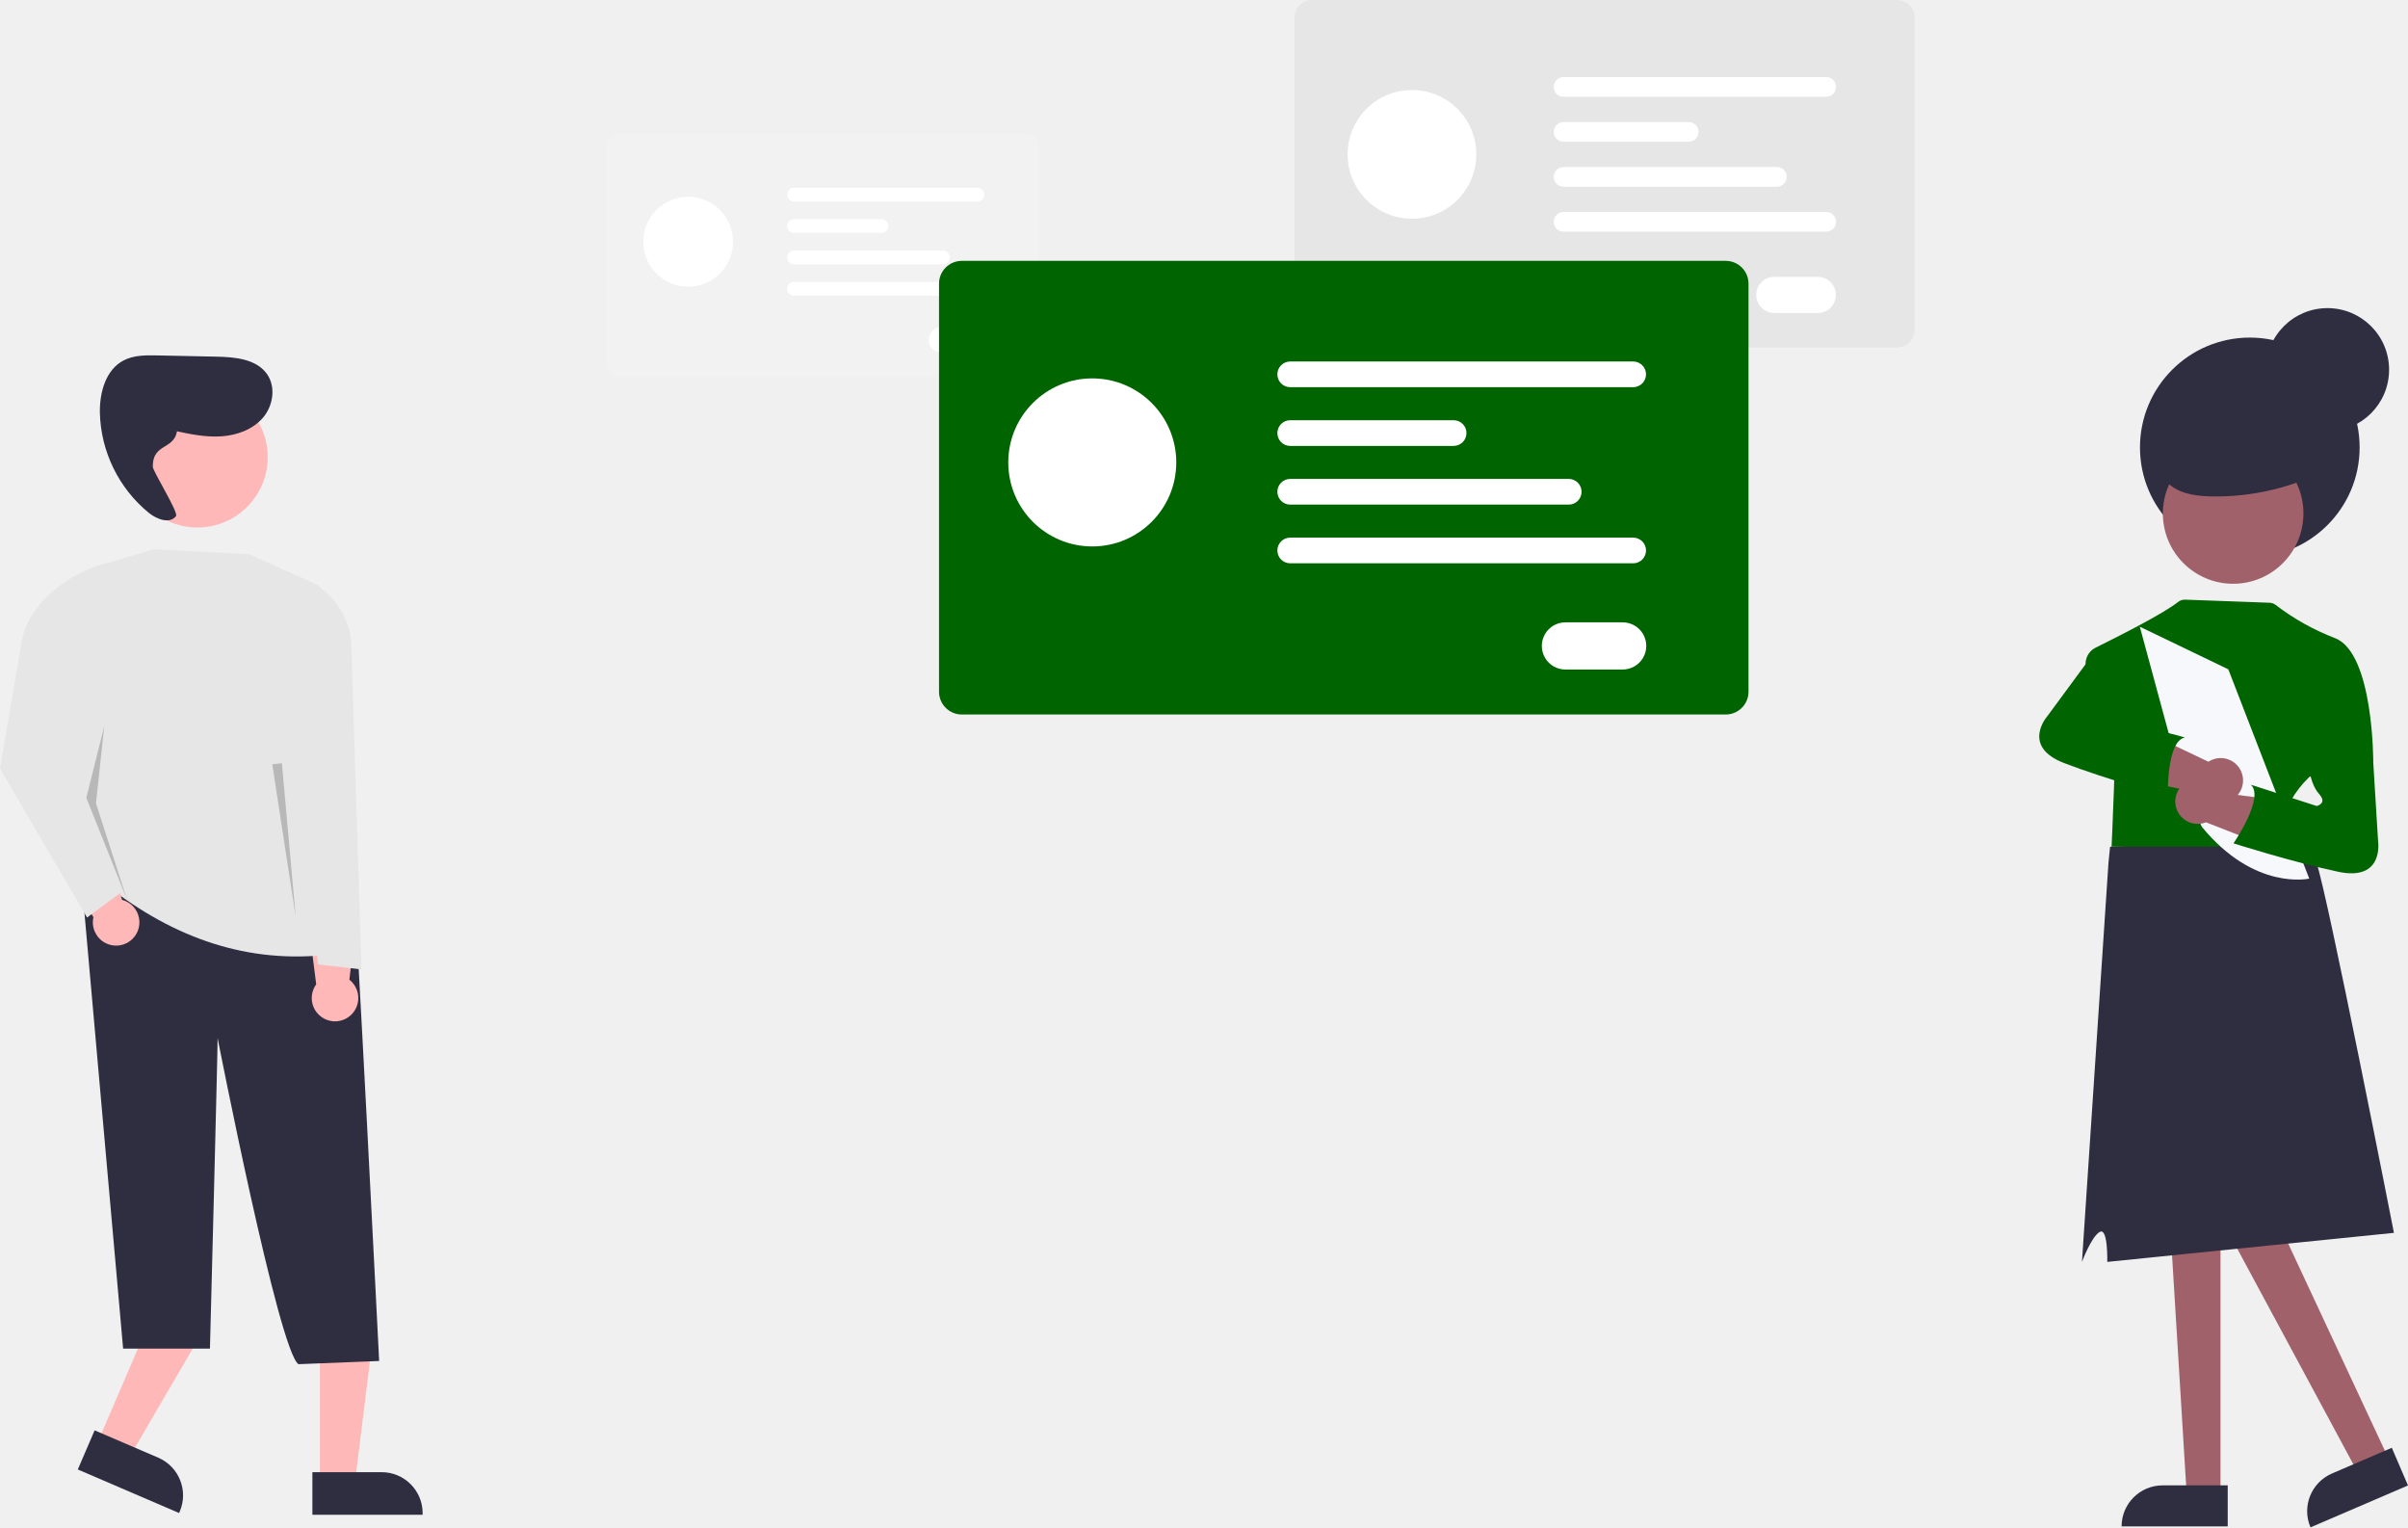
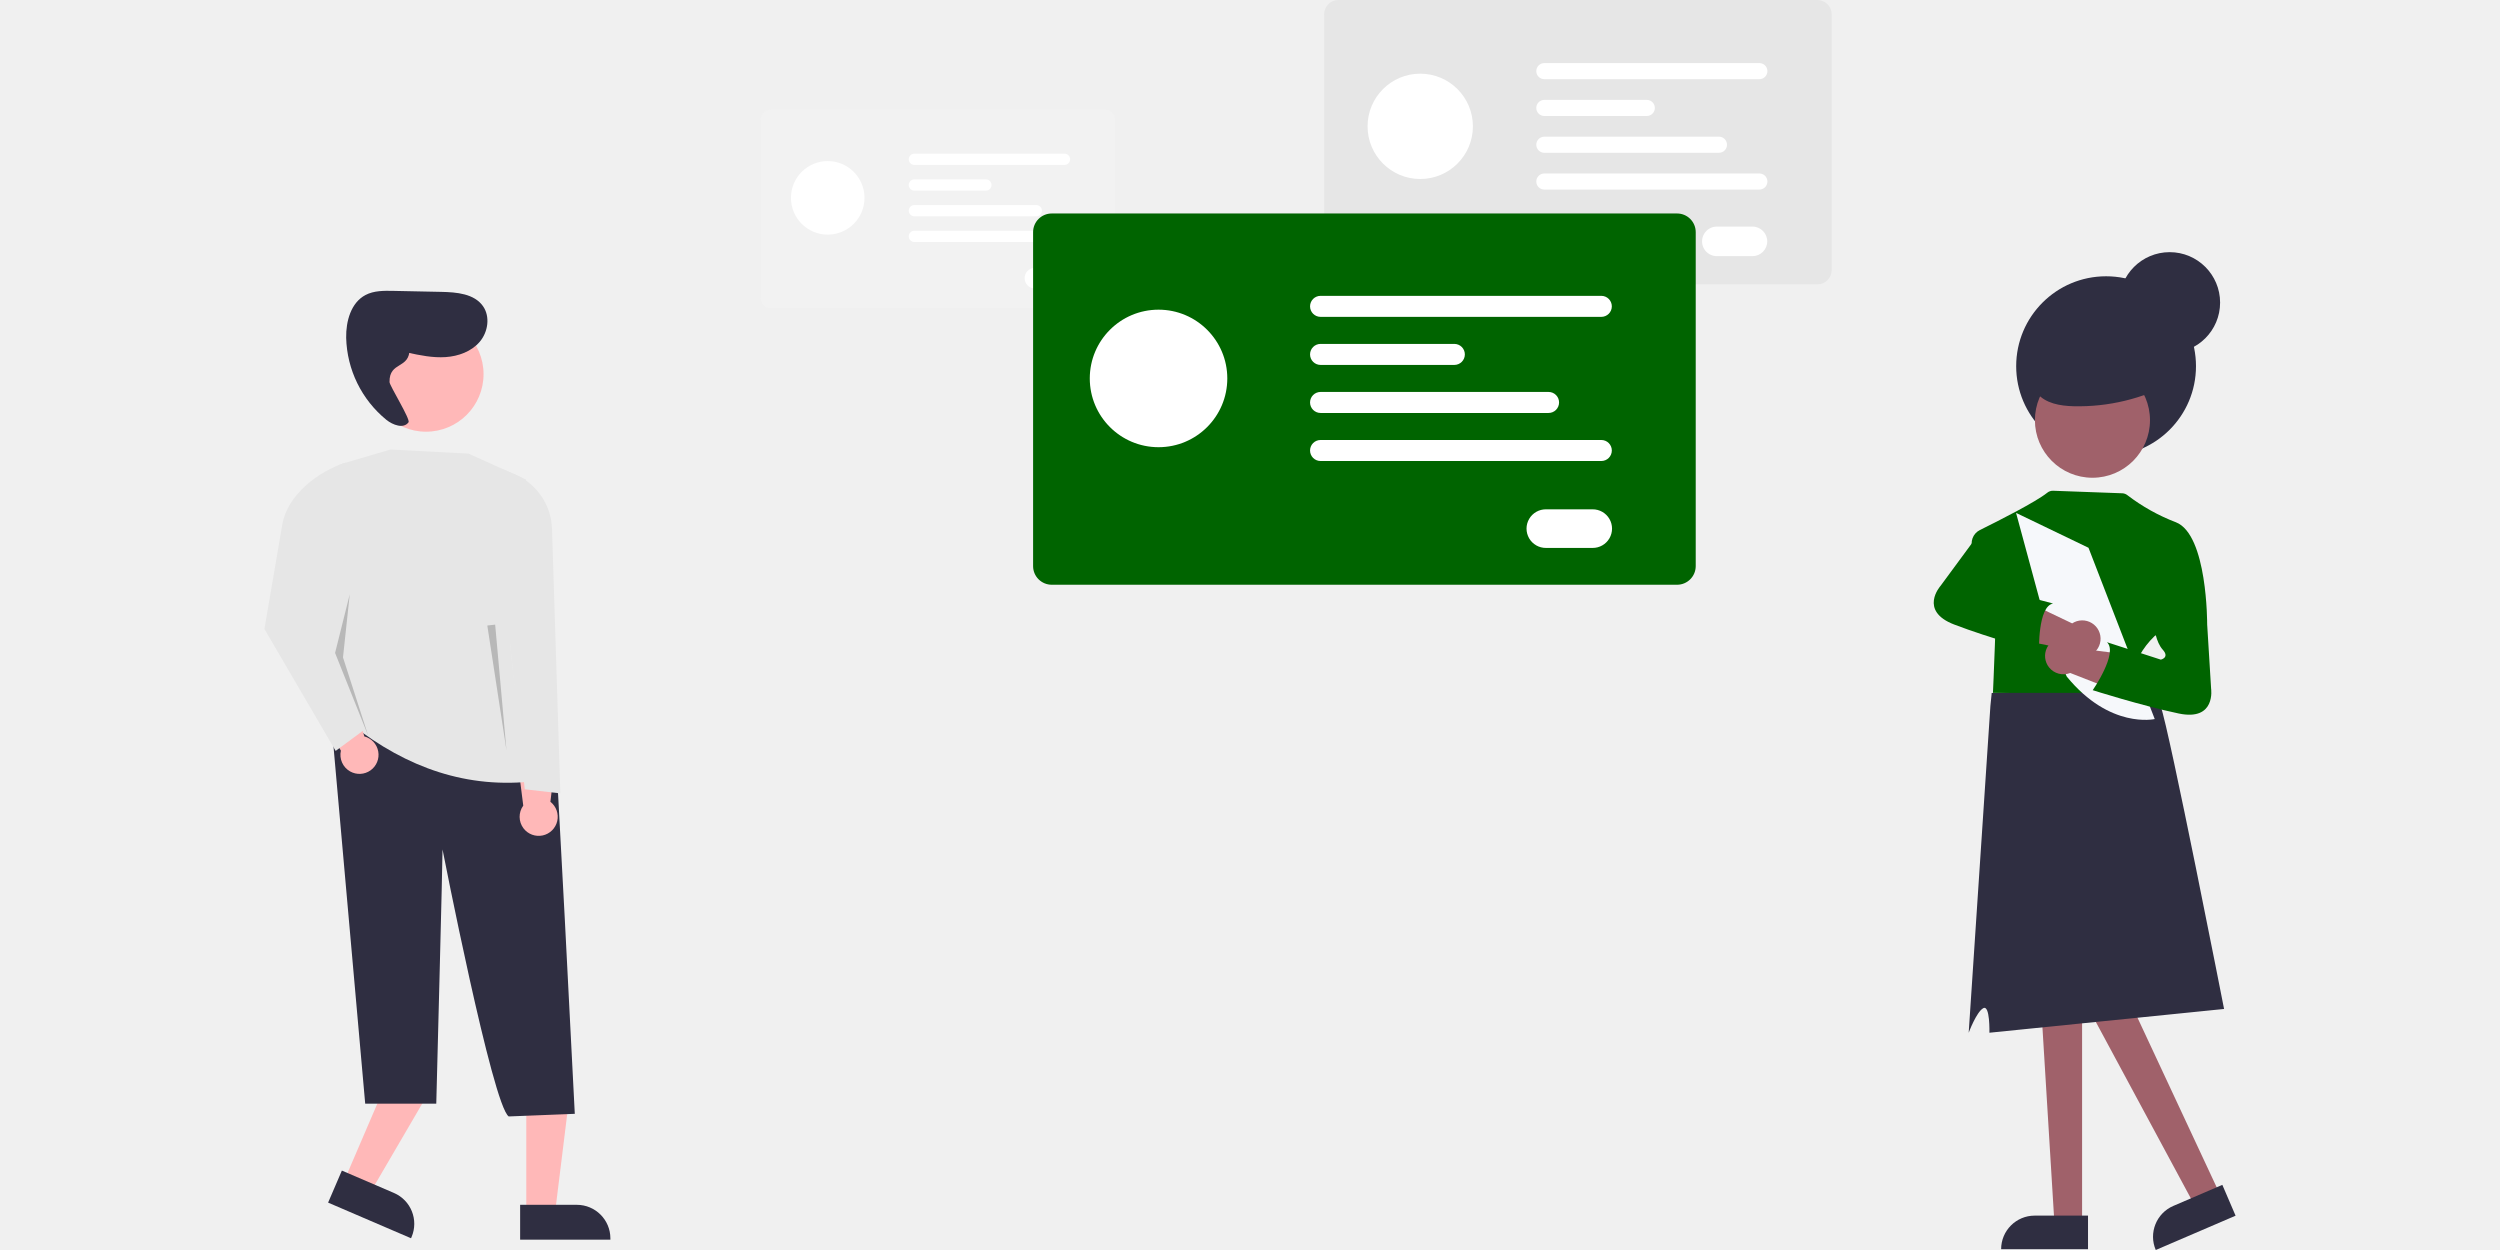
- <svg xmlns="http://www.w3.org/2000/svg" id="e415e4e1-8870-48b5-9940-d02b43ac290b" data-name="Layer 1" width="898.978" height="570.08" viewBox="0 0 898.978 570.08">
+ <svg xmlns="http://www.w3.org/2000/svg" id="e415e4e1-8870-48b5-9940-d02b43ac290b" data-name="Layer 1" width="2000" height="1000" viewBox="0 0 898.978 570.08">
  <defs>
    <linearGradient id="b3748f69-0e41-4ff3-90ef-d3524a6a40c3" x1="278.848" y1="537.968" x2="278.848" y2="538.148" gradientTransform="matrix(1, 0, 0, -1, -88.27, 870.92)" gradientUnits="userSpaceOnUse">
      <stop offset="0" stop-color="gray" stop-opacity="0.25" />
      <stop offset="0.54" stop-color="gray" stop-opacity="0.12" />
      <stop offset="1" stop-color="gray" stop-opacity="0.1" />
    </linearGradient>
  </defs>
  <polygon points="828.975 558.002 816.367 558.002 810.367 460 828.975 460 828.975 558.002" fill="#a0616a" />
  <path d="M807.362,554.399h24.315a0,0,0,0,1,0,0v15.309a0,0,0,0,1,0,0H792.053a0,0,0,0,1,0,0v0A15.309,15.309,0,0,1,807.362,554.399Z" fill="#2f2e41" />
  <polygon points="891.874 544.746 880.291 549.724 830.577 457.415 847.673 450.068 891.874 544.746" fill="#a0616a" />
  <path d="M1023.762,712.53h24.315a0,0,0,0,1,0,0v15.309a0,0,0,0,1,0,0h-39.624a0,0,0,0,1,0,0v0A15.309,15.309,0,0,1,1023.762,712.53Z" transform="translate(-351.3233 299.5617) rotate(-23.2563)" fill="#2f2e41" />
  <path d="M858.767,294.642H640.333a6.518,6.518,0,0,1-6.51-6.51V171.47a6.518,6.518,0,0,1,6.51-6.51H858.767a6.518,6.518,0,0,1,6.51,6.51V288.131A6.518,6.518,0,0,1,858.767,294.642Z" transform="translate(-150.5108 -164.96)" fill="#e6e6e6" />
  <circle cx="527.129" cy="57.618" r="24.019" fill="#fff" />
  <path d="M832.302,201.072H734.236a3.672,3.672,0,0,1,0-7.345h98.066a3.672,3.672,0,0,1,0,7.345Z" transform="translate(-150.5108 -164.96)" fill="#fff" />
  <path d="M780.964,217.86H734.236a3.672,3.672,0,0,1,0-7.345h46.728a3.672,3.672,0,1,1,0,7.345Z" transform="translate(-150.5108 -164.96)" fill="#fff" />
  <path d="M813.874,234.641H734.236a3.672,3.672,0,0,1,0-7.345h79.638a3.672,3.672,0,0,1,0,7.345Z" transform="translate(-150.5108 -164.96)" fill="#fff" />
  <path d="M832.302,251.422H734.236a3.672,3.672,0,0,1,0-7.345h98.066a3.672,3.672,0,0,1,0,7.345Z" transform="translate(-150.5108 -164.96)" fill="#fff" />
  <path d="M829.231,281.782H812.993a6.744,6.744,0,1,1,0-13.487H829.231a6.744,6.744,0,0,1,0,13.487Z" transform="translate(-150.5108 -164.96)" fill="#fff" />
  <path d="M533.883,305.507H381.367a4.551,4.551,0,0,1-4.546-4.546V219.506a4.551,4.551,0,0,1,4.546-4.546H533.883a4.551,4.551,0,0,1,4.546,4.546V300.961A4.551,4.551,0,0,1,533.883,305.507Z" transform="translate(-150.5108 -164.96)" fill="#f2f2f2" />
  <circle cx="256.905" cy="90.231" r="16.77" fill="#fff" />
  <path d="M515.404,240.174h-68.472a2.564,2.564,0,0,1,0-5.128h68.472a2.564,2.564,0,1,1,0,5.128Z" transform="translate(-150.5108 -164.96)" fill="#fff" />
  <path d="M479.559,251.896H446.932a2.564,2.564,0,0,1,0-5.128h32.626a2.564,2.564,0,0,1,0,5.128Z" transform="translate(-150.5108 -164.96)" fill="#fff" />
  <path d="M502.538,263.613h-55.605a2.564,2.564,0,0,1,0-5.128h55.605a2.564,2.564,0,0,1,0,5.128Z" transform="translate(-150.5108 -164.96)" fill="#fff" />
  <path d="M515.404,275.33h-68.472a2.564,2.564,0,0,1,0-5.128h68.472a2.564,2.564,0,1,1,0,5.128Z" transform="translate(-150.5108 -164.96)" fill="#fff" />
  <path d="M513.26,296.528H501.923a4.708,4.708,0,1,1,0-9.417h11.337a4.708,4.708,0,1,1,0,9.417Z" transform="translate(-150.5108 -164.96)" fill="#fff" />
  <path d="M794.778,431.642H509.577a8.51,8.51,0,0,1-8.5-8.5V270.822a8.51,8.51,0,0,1,8.5-8.5H794.778a8.51,8.51,0,0,1,8.5,8.5V423.142A8.51,8.51,0,0,1,794.778,431.642Z" transform="translate(-150.5108 -164.96)" fill="#006400" />
  <circle cx="407.777" cy="172.592" r="31.36" fill="#fff" />
  <path d="M760.222,309.472h-128.04a4.795,4.795,0,0,1,0-9.59h128.04a4.795,4.795,0,1,1,0,9.59Z" transform="translate(-150.5108 -164.96)" fill="#fff" />
  <path d="M693.193,331.392H632.182a4.795,4.795,0,0,1,0-9.59h61.01a4.795,4.795,0,1,1,0,9.59Z" transform="translate(-150.5108 -164.96)" fill="#fff" />
  <path d="M736.162,353.302h-103.98a4.795,4.795,0,0,1,0-9.59h103.98a4.795,4.795,0,0,1,0,9.59Z" transform="translate(-150.5108 -164.96)" fill="#fff" />
  <path d="M760.222,375.212h-128.04a4.795,4.795,0,0,1,0-9.59h128.04a4.795,4.795,0,1,1,0,9.59Z" transform="translate(-150.5108 -164.96)" fill="#fff" />
  <path d="M756.213,414.852H735.012a8.805,8.805,0,1,1,0-17.609h21.2a8.805,8.805,0,1,1,0,17.609Z" transform="translate(-150.5108 -164.96)" fill="#fff" />
  <path d="M1044.238,625.112s-24.99-127.42-28.93-138.16c-2.17-5.87-3.6-10.14-3.6-10.14l-73.44,4.2-.6,5.94-9.9,149.02s3.5-9.47,6.64-11.21,2.81,11.19,2.81,11.19" transform="translate(-150.5108 -164.96)" fill="#2f2e41" />
  <path d="M938.83,480.96h64.279c-1.804-6.459,0-12.445,2.579-17.038a37.63,37.63,0,0,1,6.73-8.736l.441-.395,22.459-4.98,1.208-.263s.178-40.805-14.265-46.405a88.309,88.309,0,0,1-22.137-12.364,3.971,3.971,0,0,0-2.323-.851L966.272,388.775a4.02,4.02,0,0,0-2.671.898c-5.212,4.191-21.789,12.605-30.701,17.006a6.786,6.786,0,0,0-3.219,8.802c3.559,8.172,9.606,21.839,10.242,21.839C940.828,437.32,938.83,480.96,938.83,480.96Z" transform="translate(-150.5108 -164.96)" fill="#006400" />
  <path d="M982.41,414.778l30.209,78.115s-20.423,4.709-40.122-19.366l-7.109-15.517-16.017-59.138Z" transform="translate(-150.5108 -164.96)" fill="#f6f8fb" />
  <circle cx="839.918" cy="167" r="41" fill="#2f2e41" />
  <path d="M964.421,469.329a8.37,8.37,0,0,0,9.655,2.547l21.965,8.595,7.318-16.546-24.749-3.196a8.365,8.365,0,1,0-14.189,8.6Z" transform="translate(-150.5108 -164.96)" fill="#a0616a" />
  <circle cx="833.701" cy="191.645" r="26.239" fill="#a0616a" />
  <path d="M1021.111,339.226a90.609,90.609,0,0,1-45.542,11.004c-6.083-.158-12.786-1.264-16.639-5.975-4.347-5.315-3.259-13.62.934-19.057s10.754-8.503,17.298-10.581c6.192-1.967,12.827-3.234,19.177-1.859a23.879,23.879,0,0,1,17.304,31.724" transform="translate(-150.5108 -164.96)" fill="#2f2e41" />
  <circle cx="868.918" cy="138" r="23" fill="#2f2e41" />
  <path d="M1027.667,438.706l8.852,10.842,1.804,29.429s2.323,14.986-14.807,11.377-39.178-10.627-39.178-10.627,11.732-17.005,6.496-21.877l24.558,7.946s4.151-.906.898-4.515-3.826-10.114-3.826-10.114Z" transform="translate(-150.5108 -164.96)" fill="#006400" />
  <path d="M982.213,464.186a8.37,8.37,0,0,1-9.492-3.098l-23.114-4.696,2.829-17.87,22.524,10.742a8.365,8.365,0,1,1,7.253,14.922Z" transform="translate(-150.5108 -164.96)" fill="#a0616a" />
  <path d="M951.707,422.865s-4.011,5.154-8.701,6.421-1.695,4.28-1.695,4.28l24.94,6.648c-7.041,1.252-6.411,21.902-6.411,21.902s-22.328-6.066-38.676-12.328-6.267-17.59-6.267-17.59l17.482-23.743,13.318-4.306Z" transform="translate(-150.5108 -164.96)" fill="#006400" />
  <polygon points="36.427 538.404 48.46 543.575 74.133 499.623 56.374 491.99 36.427 538.404" fill="#ffb8b8" />
  <path d="M181.025,706.298h41.163a0,0,0,0,1,0,0v15.904a0,0,0,0,1,0,0H196.334a15.309,15.309,0,0,1-15.309-15.309v-.595A0,0,0,0,1,181.025,706.298Z" transform="translate(-45.69774 1285.108) rotate(-156.7437)" fill="#2f2e41" />
  <polygon points="119.429 553.213 132.527 553.213 138.76 502.695 119.429 502.695 119.429 553.213" fill="#ffb8b8" />
  <path d="M267.134,714.431h41.163a0,0,0,0,1,0,0V730.335a0,0,0,0,1,0,0H282.443a15.309,15.309,0,0,1-15.309-15.309v-.595A0,0,0,0,1,267.134,714.431Z" transform="translate(424.9191 1279.806) rotate(-180)" fill="#2f2e41" />
  <g opacity="0.1">
    <path d="M190.208,332.752l.74.16A1,1,0,0,0,190.208,332.752Z" transform="translate(-150.5108 -164.96)" fill="url(#b3748f69-0e41-4ff3-90ef-d3524a6a40c3)" />
  </g>
  <path d="M292.06,672.936l-30.126,1.195c-7.355-4.945-30.189-121.752-30.189-121.752.156.904-2.857,115.935-2.857,115.935H196.476l-15.924-179.379,17.576,7.077s80.481-6.526,84.231-1.882C283.148,495.644,292.06,672.936,292.06,672.936Z" transform="translate(-150.5108 -164.96)" fill="#2f2e41" />
  <circle cx="73.701" cy="170.645" r="26.239" fill="#ffb8b8" />
  <path d="M268.673,542.738a8.695,8.695,0,0,1-.114-10.372l-3.082-24.308,18.526-3.171L280.939,530.629a8.69,8.69,0,1,1-12.266,12.109Z" transform="translate(-150.5108 -164.96)" fill="#ffb8b8" />
  <path d="M228.187,318.005l.578.125A.806.806,0,0,0,228.187,318.005Z" transform="translate(-150.5108 -164.96)" fill="#e1e7ef" />
  <path d="M215.787,325.77c5.713,1.248,11.526,2.438,17.36,2.05s11.785-2.548,15.574-7.002,4.837-11.447,1.474-16.231c-3.999-5.688-12.017-6.37-18.968-6.514l-21.904-.454c-4.328-.09-8.869-.132-12.702,1.88-6.659,3.495-8.958,11.984-8.825,19.503a49.883,49.883,0,0,0,18.329,37.425c2.964,2.386,7.845,4.2,10.105,1.138.985-1.335-8.635-16.699-8.662-18.358-.161-9.643,9.31-5.715,9.148-15.359" transform="translate(-150.5108 -164.96)" fill="#2f2e41" />
  <path d="M190.5,495.552c24.969,19.527,52.53,29.37,83.728,25.618-13.176-46.264-17.085-92.178-4.374-137.464l-26.243-11.872L207.996,369.96l-21.44,6.306a14.336,14.336,0,0,0-10.284,14.035C177.029,428.922,180.577,465.065,190.5,495.552Z" transform="translate(-150.5108 -164.96)" fill="#e6e6e6" />
  <path d="M269.23,524.919l16.246,1.875L281.672,406.159a28.08,28.08,0,0,0-17.266-25.035l-5.798-2.416,1.562,56.548Z" transform="translate(-150.5108 -164.96)" fill="#e6e6e6" />
  <path d="M189.598,516.782a8.695,8.695,0,0,1-4.21-9.48l-12.45-21.104,15.758-10.244,7.374,24.853a8.69,8.69,0,1,1-6.472,15.975Z" transform="translate(-150.5108 -164.96)" fill="#ffb8b8" />
  <path d="M183.002,507.424l15.21-11.218-16.46-48.766,5.936-71.544h0c-12.895,4.053-26.74,14.939-29.02,28.262l-8.157,47.656Z" transform="translate(-150.5108 -164.96)" fill="#e6e6e6" />
  <polygon points="38.925 270.993 32.23 297.771 47.422 335.77 35.835 299.831 38.925 270.993" opacity="0.2" />
  <polygon points="105.236 284.875 110.404 342.256 101.653 285.275 105.236 284.875" opacity="0.2" />
</svg>
